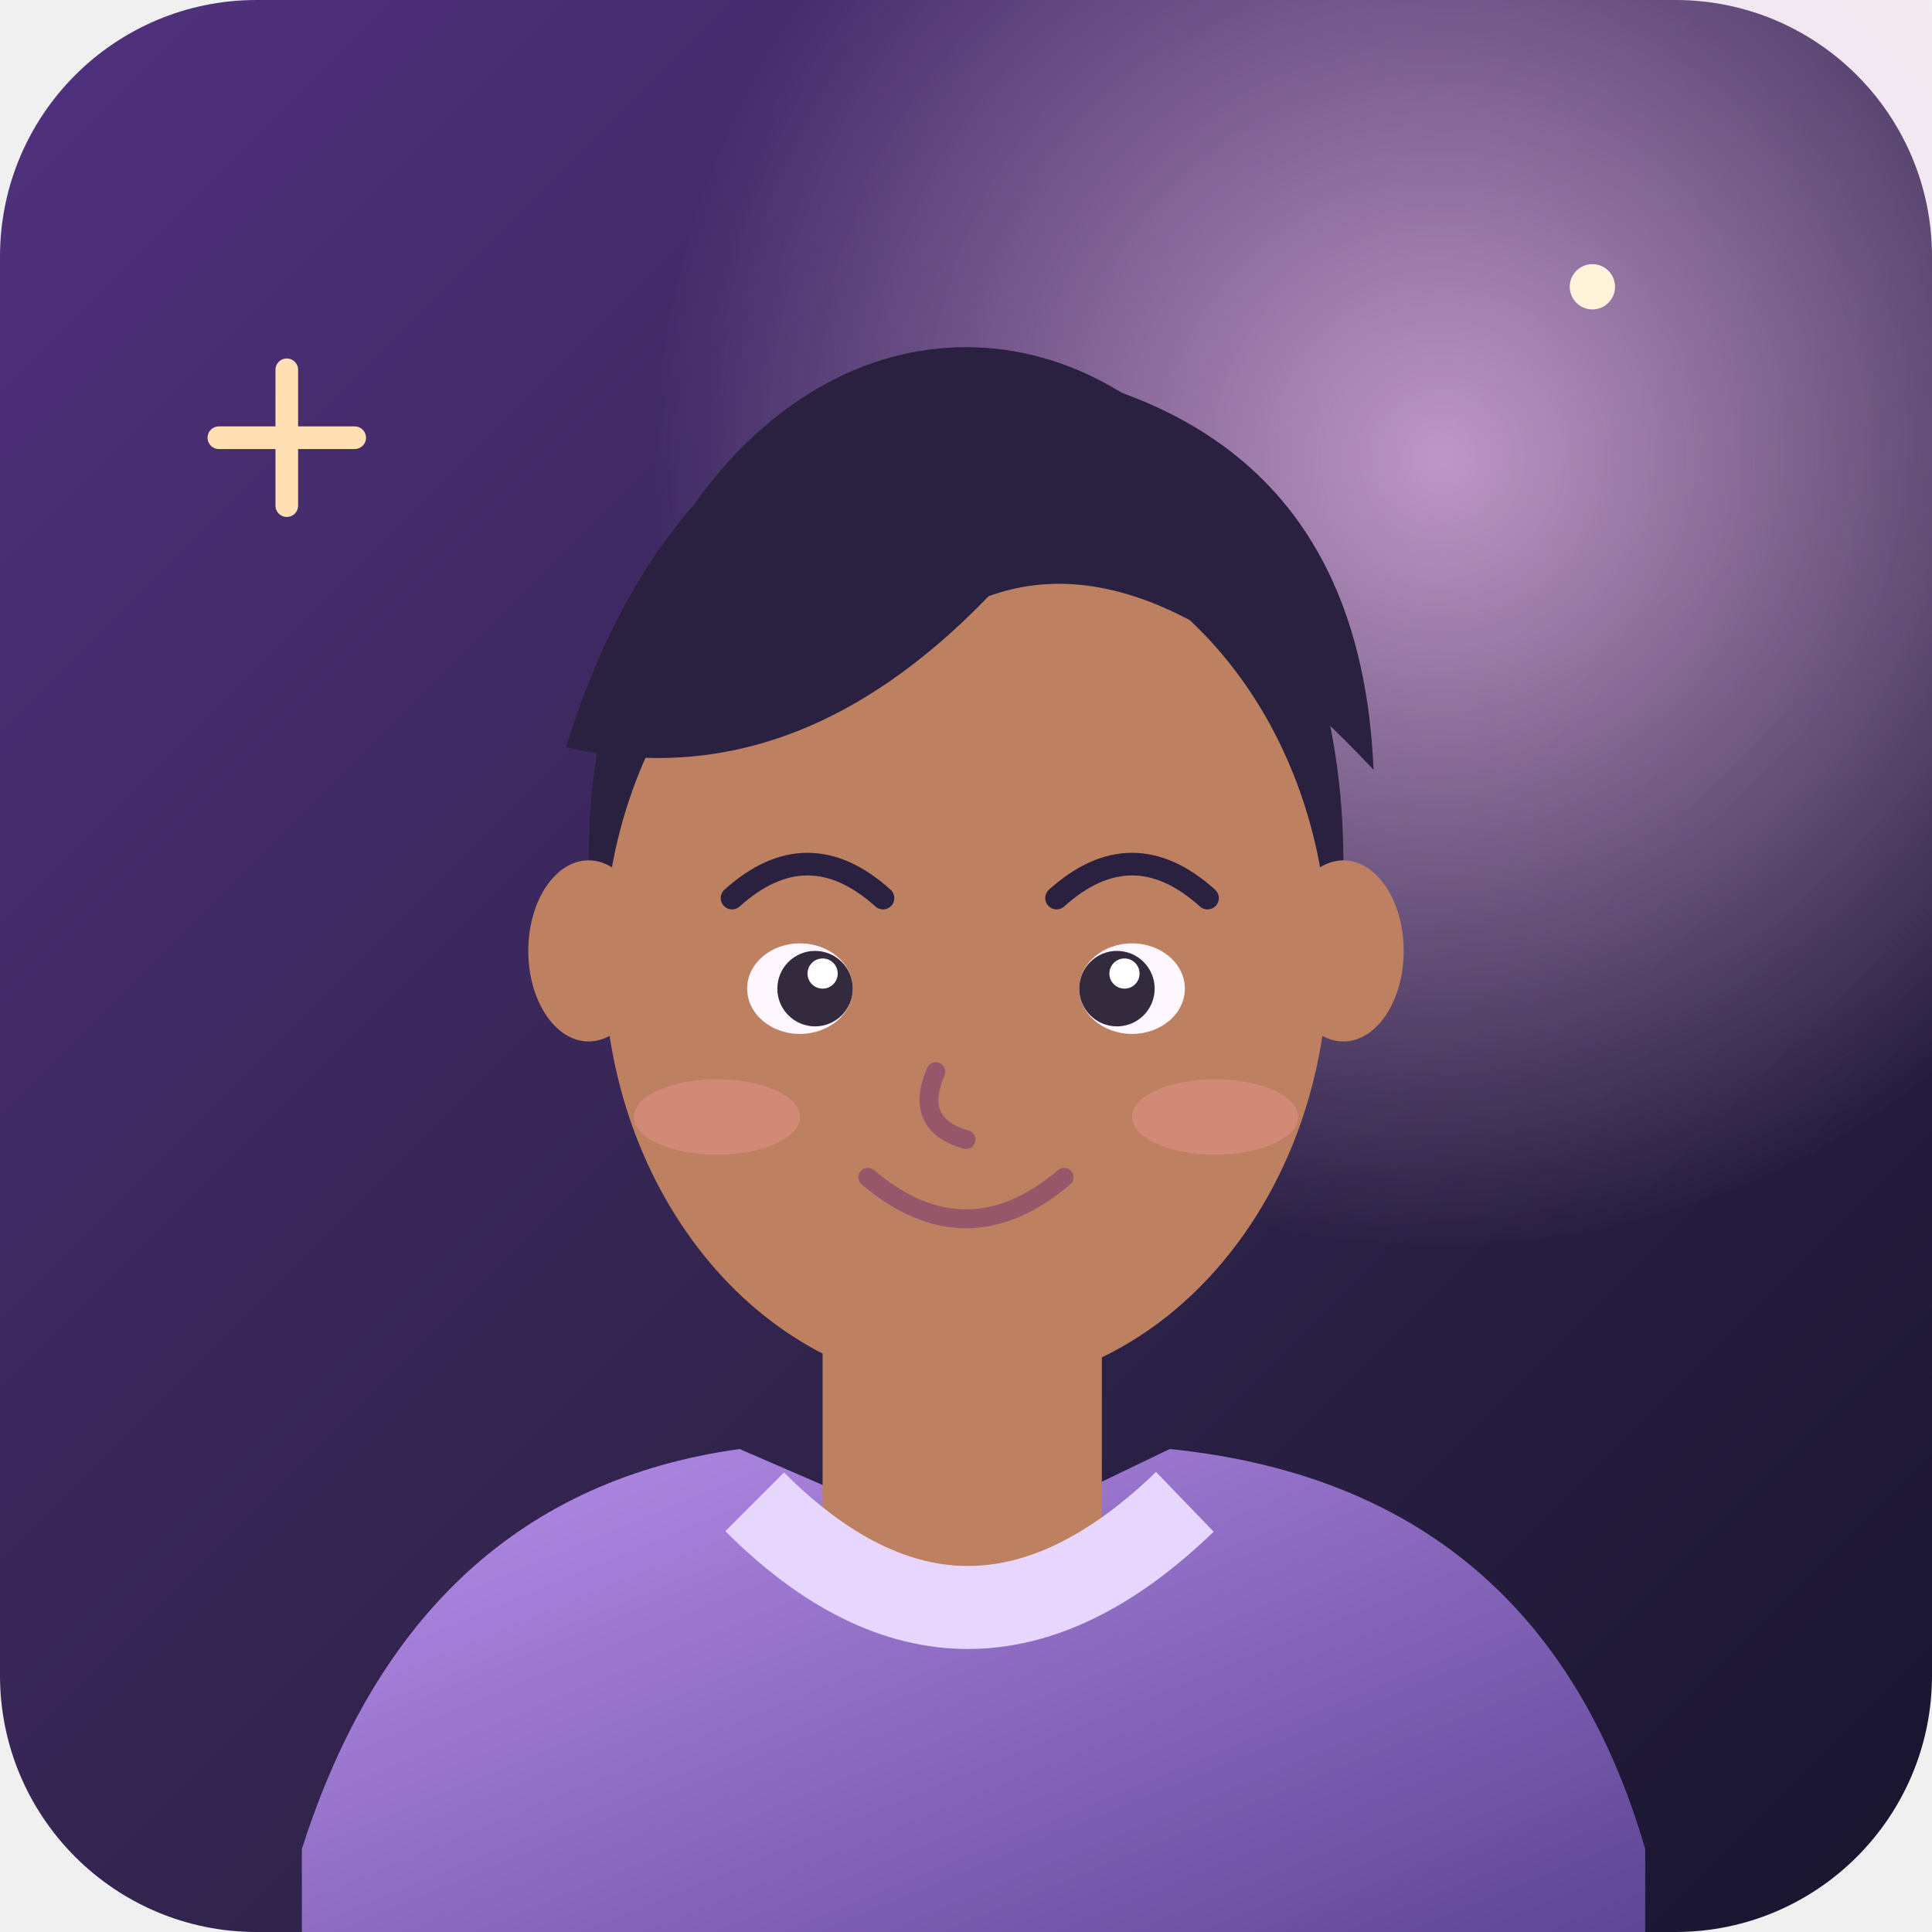
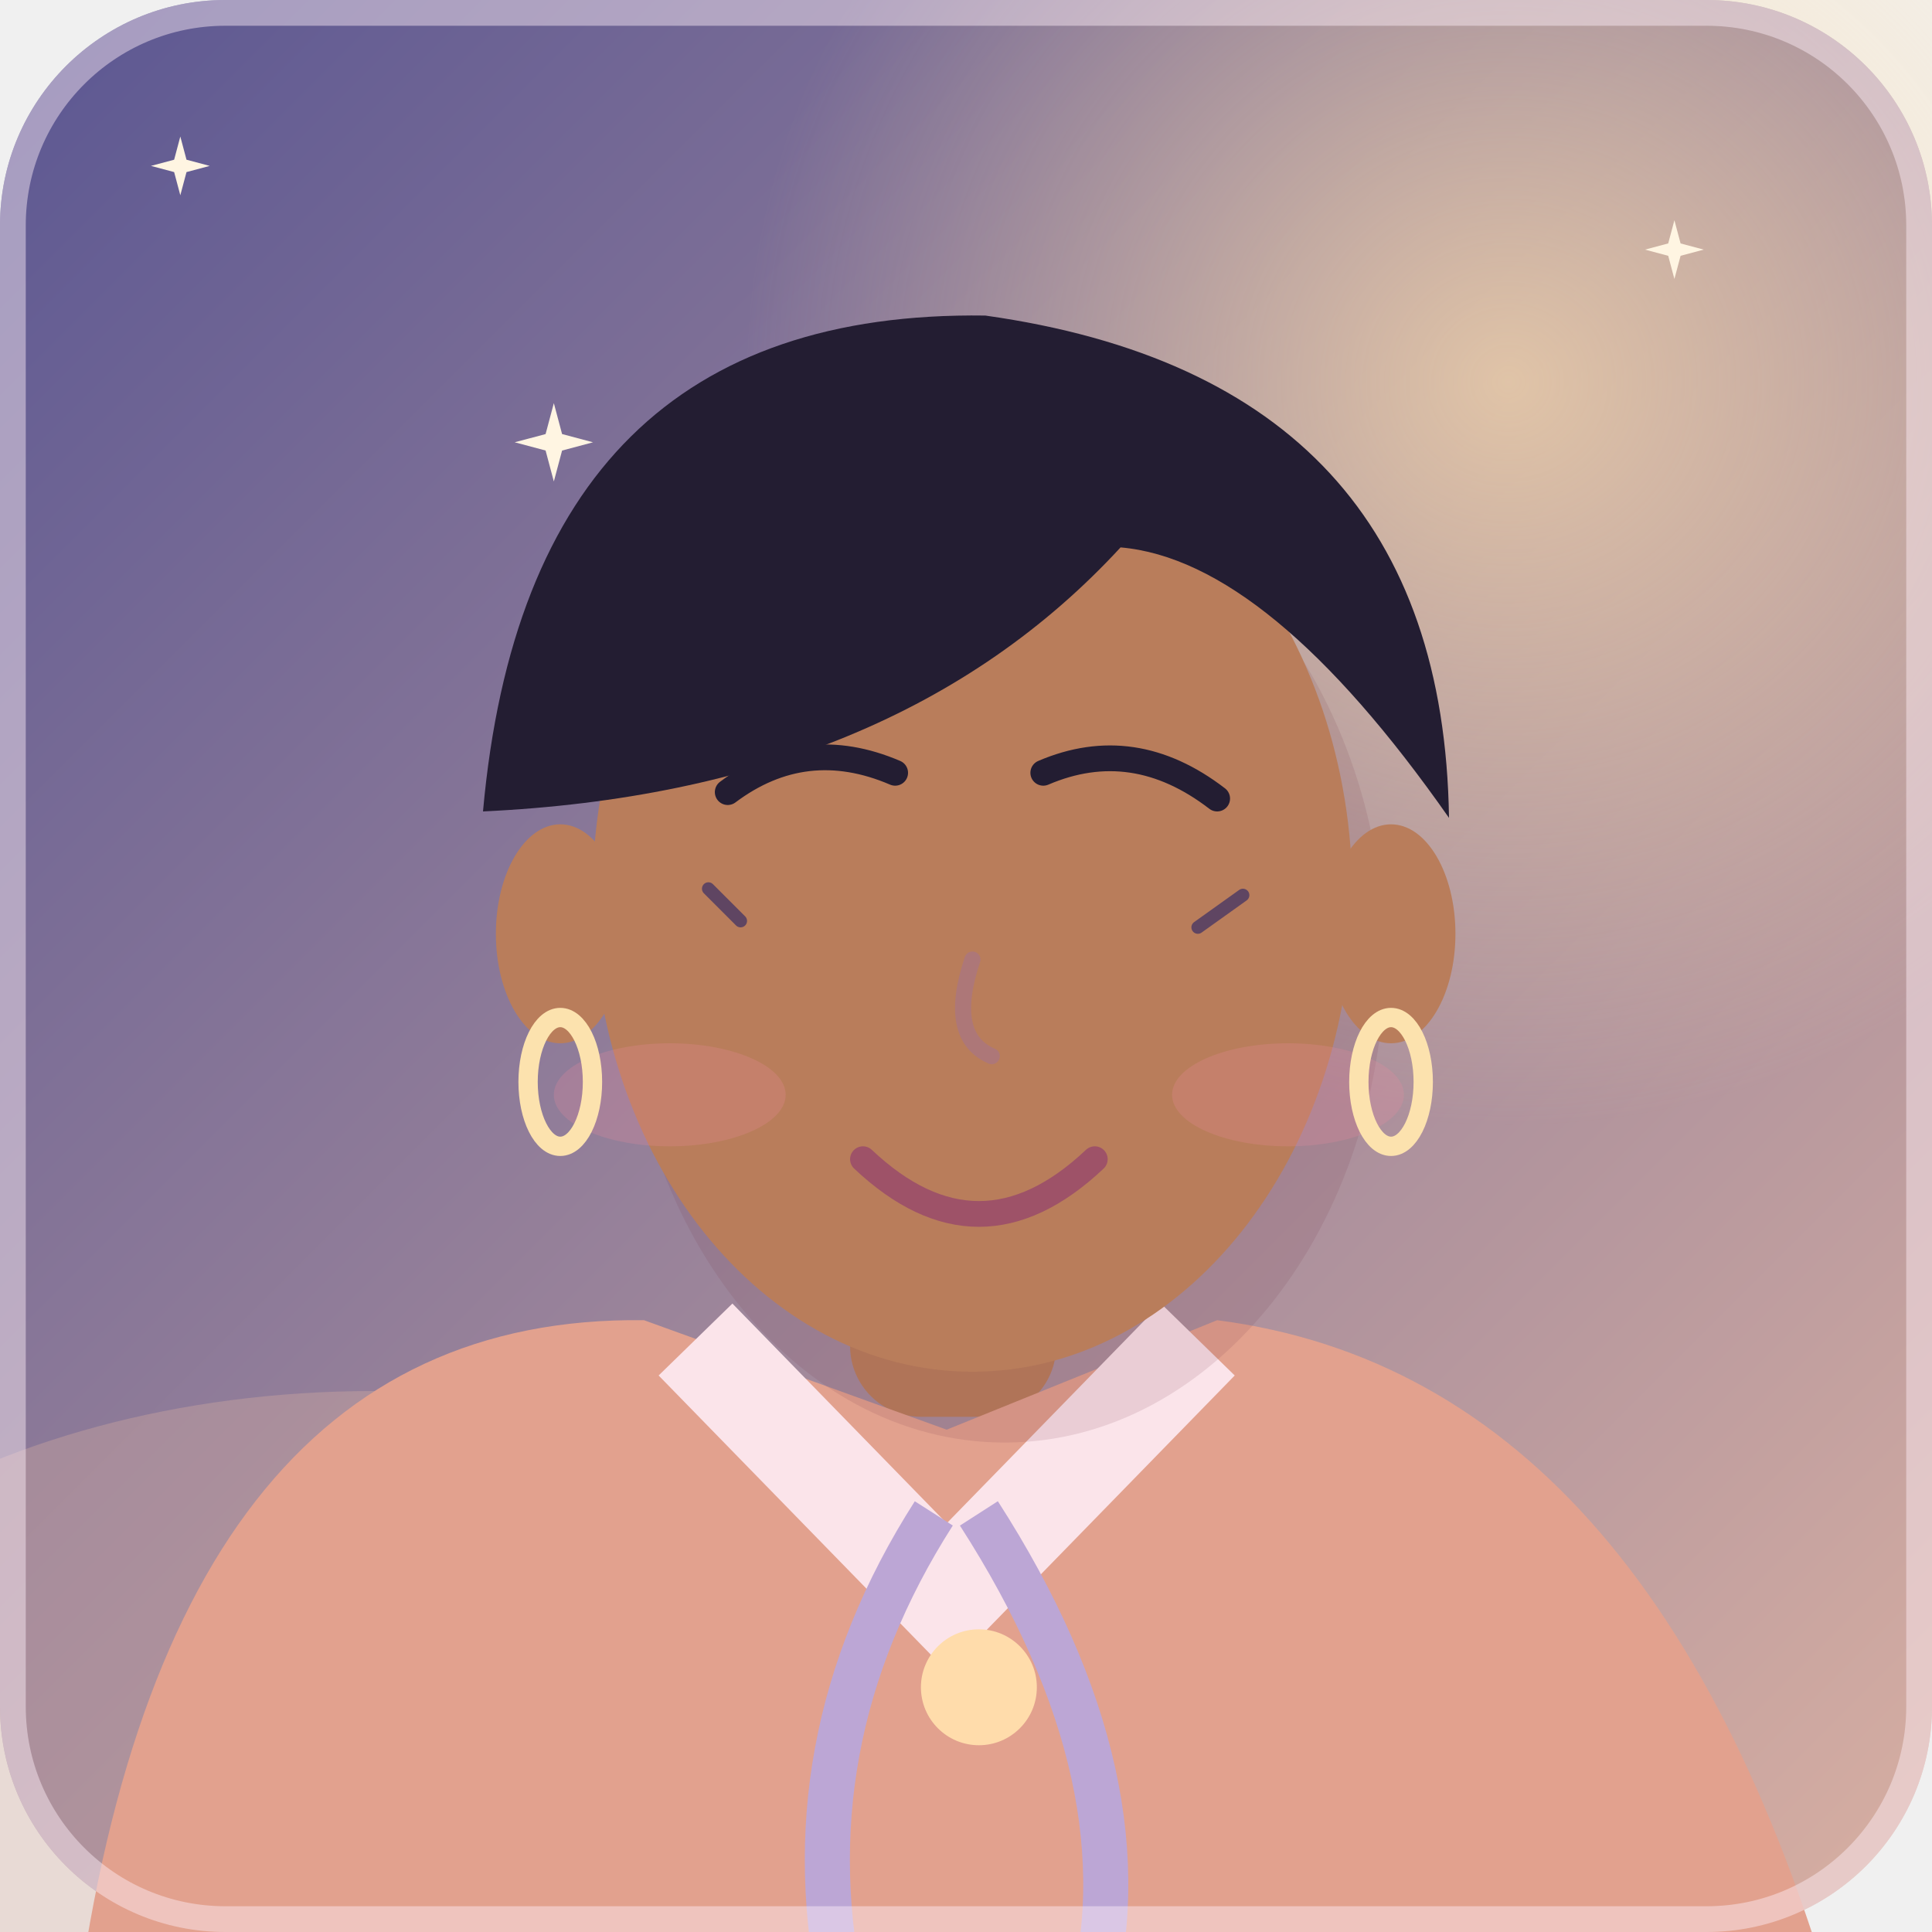
- <svg xmlns="http://www.w3.org/2000/svg" width="256" height="256" viewBox="0 0 256 256">
+ <svg xmlns="http://www.w3.org/2000/svg" width="300" height="300" viewBox="0 0 300 300" role="img" aria-label="adult avatar portrait">
  <defs>
-     <linearGradient id="night" x1="0" y1="0" x2="1" y2="1">
-       <stop stop-color="#523180" />
-       <stop offset=".55" stop-color="#31244d" />
-       <stop offset="1" stop-color="#17142d" />
+     <linearGradient id="background" x1="0" y1="0" x2="1" y2="1">
+       <stop stop-color="#5a5692" />
+       <stop offset="1" stop-color="#d9b0a2" />
    </linearGradient>
-     <linearGradient id="rose" x1="0" y1="0" x2="1" y2="1">
-       <stop stop-color="#ffd9b6" />
-       <stop offset="1" stop-color="#f1b9e1" />
+     <radialGradient id="aura">
+       <stop stop-color="#ffe0ad" stop-opacity=".7" />
+       <stop offset="1" stop-color="#ffe0ad" stop-opacity="0" />
+     </radialGradient>
+     <linearGradient id="highlight" x1="0" y1="0" x2="1" y2="1">
+       <stop stop-color="white" stop-opacity=".4" />
+       <stop offset="1" stop-color="white" stop-opacity="0" />
    </linearGradient>
-     <linearGradient id="coat" x1="0" y1="0" x2="1" y2="1">
-       <stop stop-color="#b88eeb" />
-       <stop offset="1" stop-color="#594190" />
-     </linearGradient>
-     <radialGradient id="shine">
-       <stop stop-color="#f9c8f7" stop-opacity=".7" />
-       <stop offset="1" stop-color="#f9c8f7" stop-opacity="0" />
-     </radialGradient>
  </defs>
-   <rect width="256" height="256" rx="34" fill="url(#night)" />
-   <circle cx="191" cy="61" r="104" fill="url(#shine)" />
-   <path d="M40 245Q55 198 98 192L128 205 155 192Q204 197 218 245v20H40z" fill="url(#coat)" />
-   <path d="M109 174v30q17 16 37 0v-30" fill="#bd8061" />
-   <ellipse cx="128" cy="114" rx="50" ry="68" fill="#29213f" />
-   <ellipse cx="128" cy="127" rx="48" ry="57" fill="#bd8061" />
-   <ellipse cx="78" cy="126" rx="8" ry="12" fill="#bd8061" />
-   <ellipse cx="178" cy="126" rx="8" ry="12" fill="#bd8061" />
-   <path d="M75 99q15-48 56-51 49 6 51 54-29-31-51-23-26 27-56 20" fill="#29213f" />
-   <ellipse cx="106" cy="131" rx="7" ry="6" fill="#fff7ff" />
-   <ellipse cx="150" cy="131" rx="7" ry="6" fill="#fff7ff" />
-   <circle cx="108" cy="131" r="5" fill="#332a3d" />
-   <circle cx="148" cy="131" r="5" fill="#332a3d" />
-   <circle cx="109" cy="129" r="2" fill="white" />
-   <circle cx="149" cy="129" r="2" fill="white" />
-   <path d="M97 119q10-9 20 0M140 119q10-9 20 0" stroke="#29213f" fill="none" stroke-width="3" stroke-linecap="round" />
-   <ellipse cx="95" cy="148" rx="11" ry="5" fill="#fa9f9f" opacity=".35" />
-   <ellipse cx="161" cy="148" rx="11" ry="5" fill="#fa9f9f" opacity=".35" />
-   <path d="M124 142q-3 7 4 9m-13 5q13 11 26 0" fill="none" stroke="#97576b" stroke-width="2.5" stroke-linecap="round" />
-   <path d="M100 199q28 28 57 0" stroke="#e7d7ff" fill="none" stroke-width="11" />
-   <circle cx="211" cy="38" r="3" fill="#fff3da" />
-   <path d="M38 49v18m-9-9h18" stroke="#ffdfb4" stroke-width="3" stroke-linecap="round" />
+   <rect x="0" y="0" width="300" height="300" rx="35" fill="url(#background)" />
+   <ellipse cx="234" cy="59" rx="118" ry="117" fill="url(#aura)" />
+   <ellipse cx="58" cy="286" rx="110" ry="70" fill="#d9b0a2" opacity=".34" />
+   <path d="M28 21.2l0.96 3.6 3.6 0.96-3.6 0.96-0.96 3.6-0.96-3.6-3.6-0.96 3.6-0.96z" fill="#fff5e2" />
+   <path d="M86 62.6l1.28 4.8 4.8 1.28-4.8 1.28-1.28 4.8-1.28-4.8-4.8-1.28 4.8-1.28z" fill="#fff5e2" />
+   <path d="M144 58.2l0.96 3.6 3.6 0.96-3.6 0.96-0.96 3.6-0.96-3.6-3.6-0.96 3.6-0.96z" fill="#fff5e2" />
+   <path d="M202 136.6l1.28 4.8 4.8 1.28-4.8 1.28-1.28 4.8-1.28-4.8-4.8-1.28 4.8-1.28z" fill="#fff5e2" />
+   <path d="M260 34.2l0.96 3.6 3.6 0.96-3.6 0.96-0.96 3.6-0.96-3.6-3.6-0.96 3.6-0.96z" fill="#fff5e2" />
+   <rect x="132" y="182" width="32" height="38" rx="11" fill="#b97d5b" />
+   <path d="M11 319q13-115 89-114l47 17 42-17q70 9 98 114z" fill="#e2a18e" />
+   <path d="M108 208 147 248l39-40" fill="none" stroke="#fbe4ea" stroke-width="16" />
+   <path d="M145 235q-23 36-14 76m21-76q27 42 17 77" fill="none" stroke="#bca6d5" stroke-width="7" />
+   <ellipse cx="149" cy="142" rx="59" ry="75" fill="#743548" opacity=".13" transform="translate(7 7)" />
+   <ellipse cx="87" cy="145" rx="10" ry="17" fill="#b97d5b" />
+   <ellipse cx="216" cy="145" rx="10" ry="17" fill="#b97d5b" />
+   <ellipse cx="151" cy="139" rx="59" ry="74" fill="#b97d5b" />
+   <path d="M75 126Q82 48 153 49q71 10 72 78-28-40-51-42-35 38-99 41z" fill="#231d32" />7<path d="M113 123q12-9 26-3M162 120q14-6 27 4" fill="none" stroke="#231d32" stroke-width="4" stroke-linecap="round" stroke-linejoin="round" />
+   <ellipse cx="104" cy="170" rx="18" ry="8" fill="#ec899d" opacity=".24" />
+   <ellipse cx="200" cy="170" rx="18" ry="8" fill="#ec899d" opacity=".24" />
+   <path d="M151 149q-4 12 3 15" fill="none" stroke="#ad7778" stroke-width="2.5" stroke-linecap="round" stroke-linejoin="round" />
+   <path d="M134 180q18 17 36 0" fill="none" stroke="#9e5268" stroke-width="4" stroke-linecap="round" stroke-linejoin="round" />
+   <path d="M115 143l-5-5M186 144l7-5" fill="none" stroke="#5f4562" stroke-width="2" stroke-linecap="round" stroke-linejoin="round" />
+   <ellipse cx="87" cy="168" rx="5" ry="10" fill="none" stroke="#fce2ae" stroke-width="3" />
+   <ellipse cx="216" cy="168" rx="5" ry="10" fill="none" stroke="#fce2ae" stroke-width="3" />
+   <ellipse cx="152" cy="262" rx="9" ry="9" fill="#ffdcab" />
+   <rect x="2" y="2" width="296" height="296" rx="33" fill="none" stroke="#fff1f9" stroke-opacity=".45" stroke-width="4" />
</svg>
